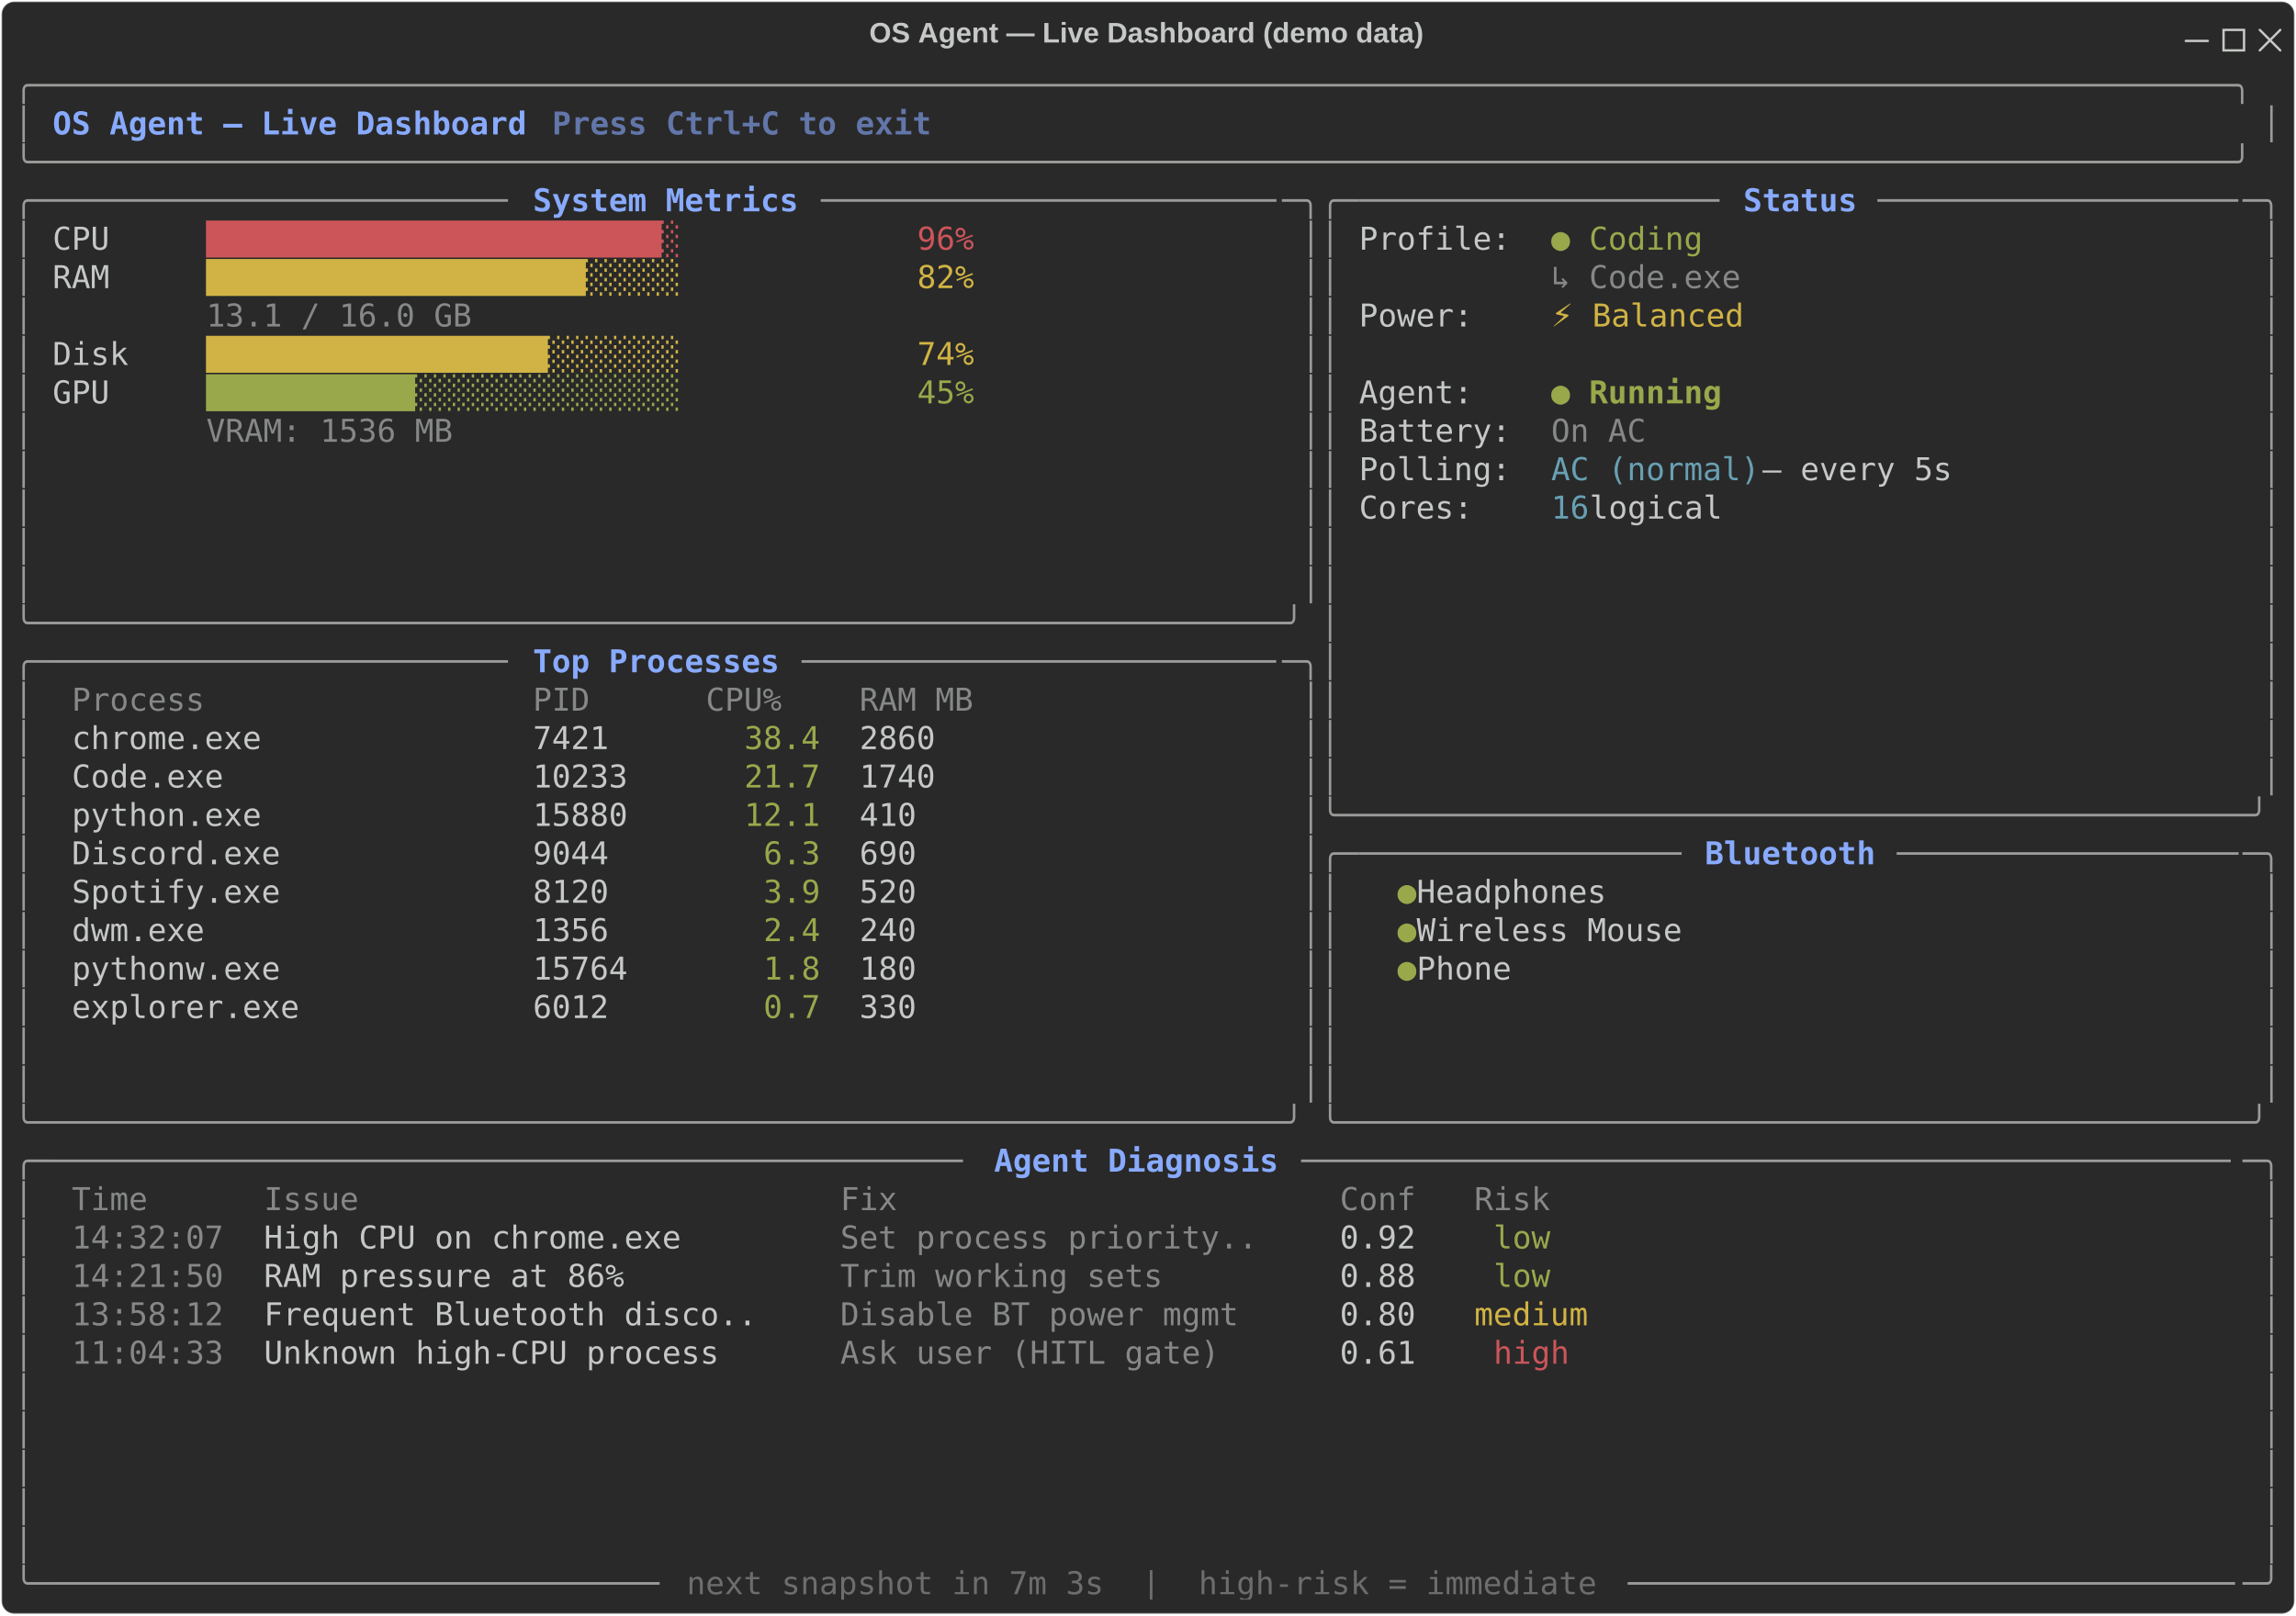
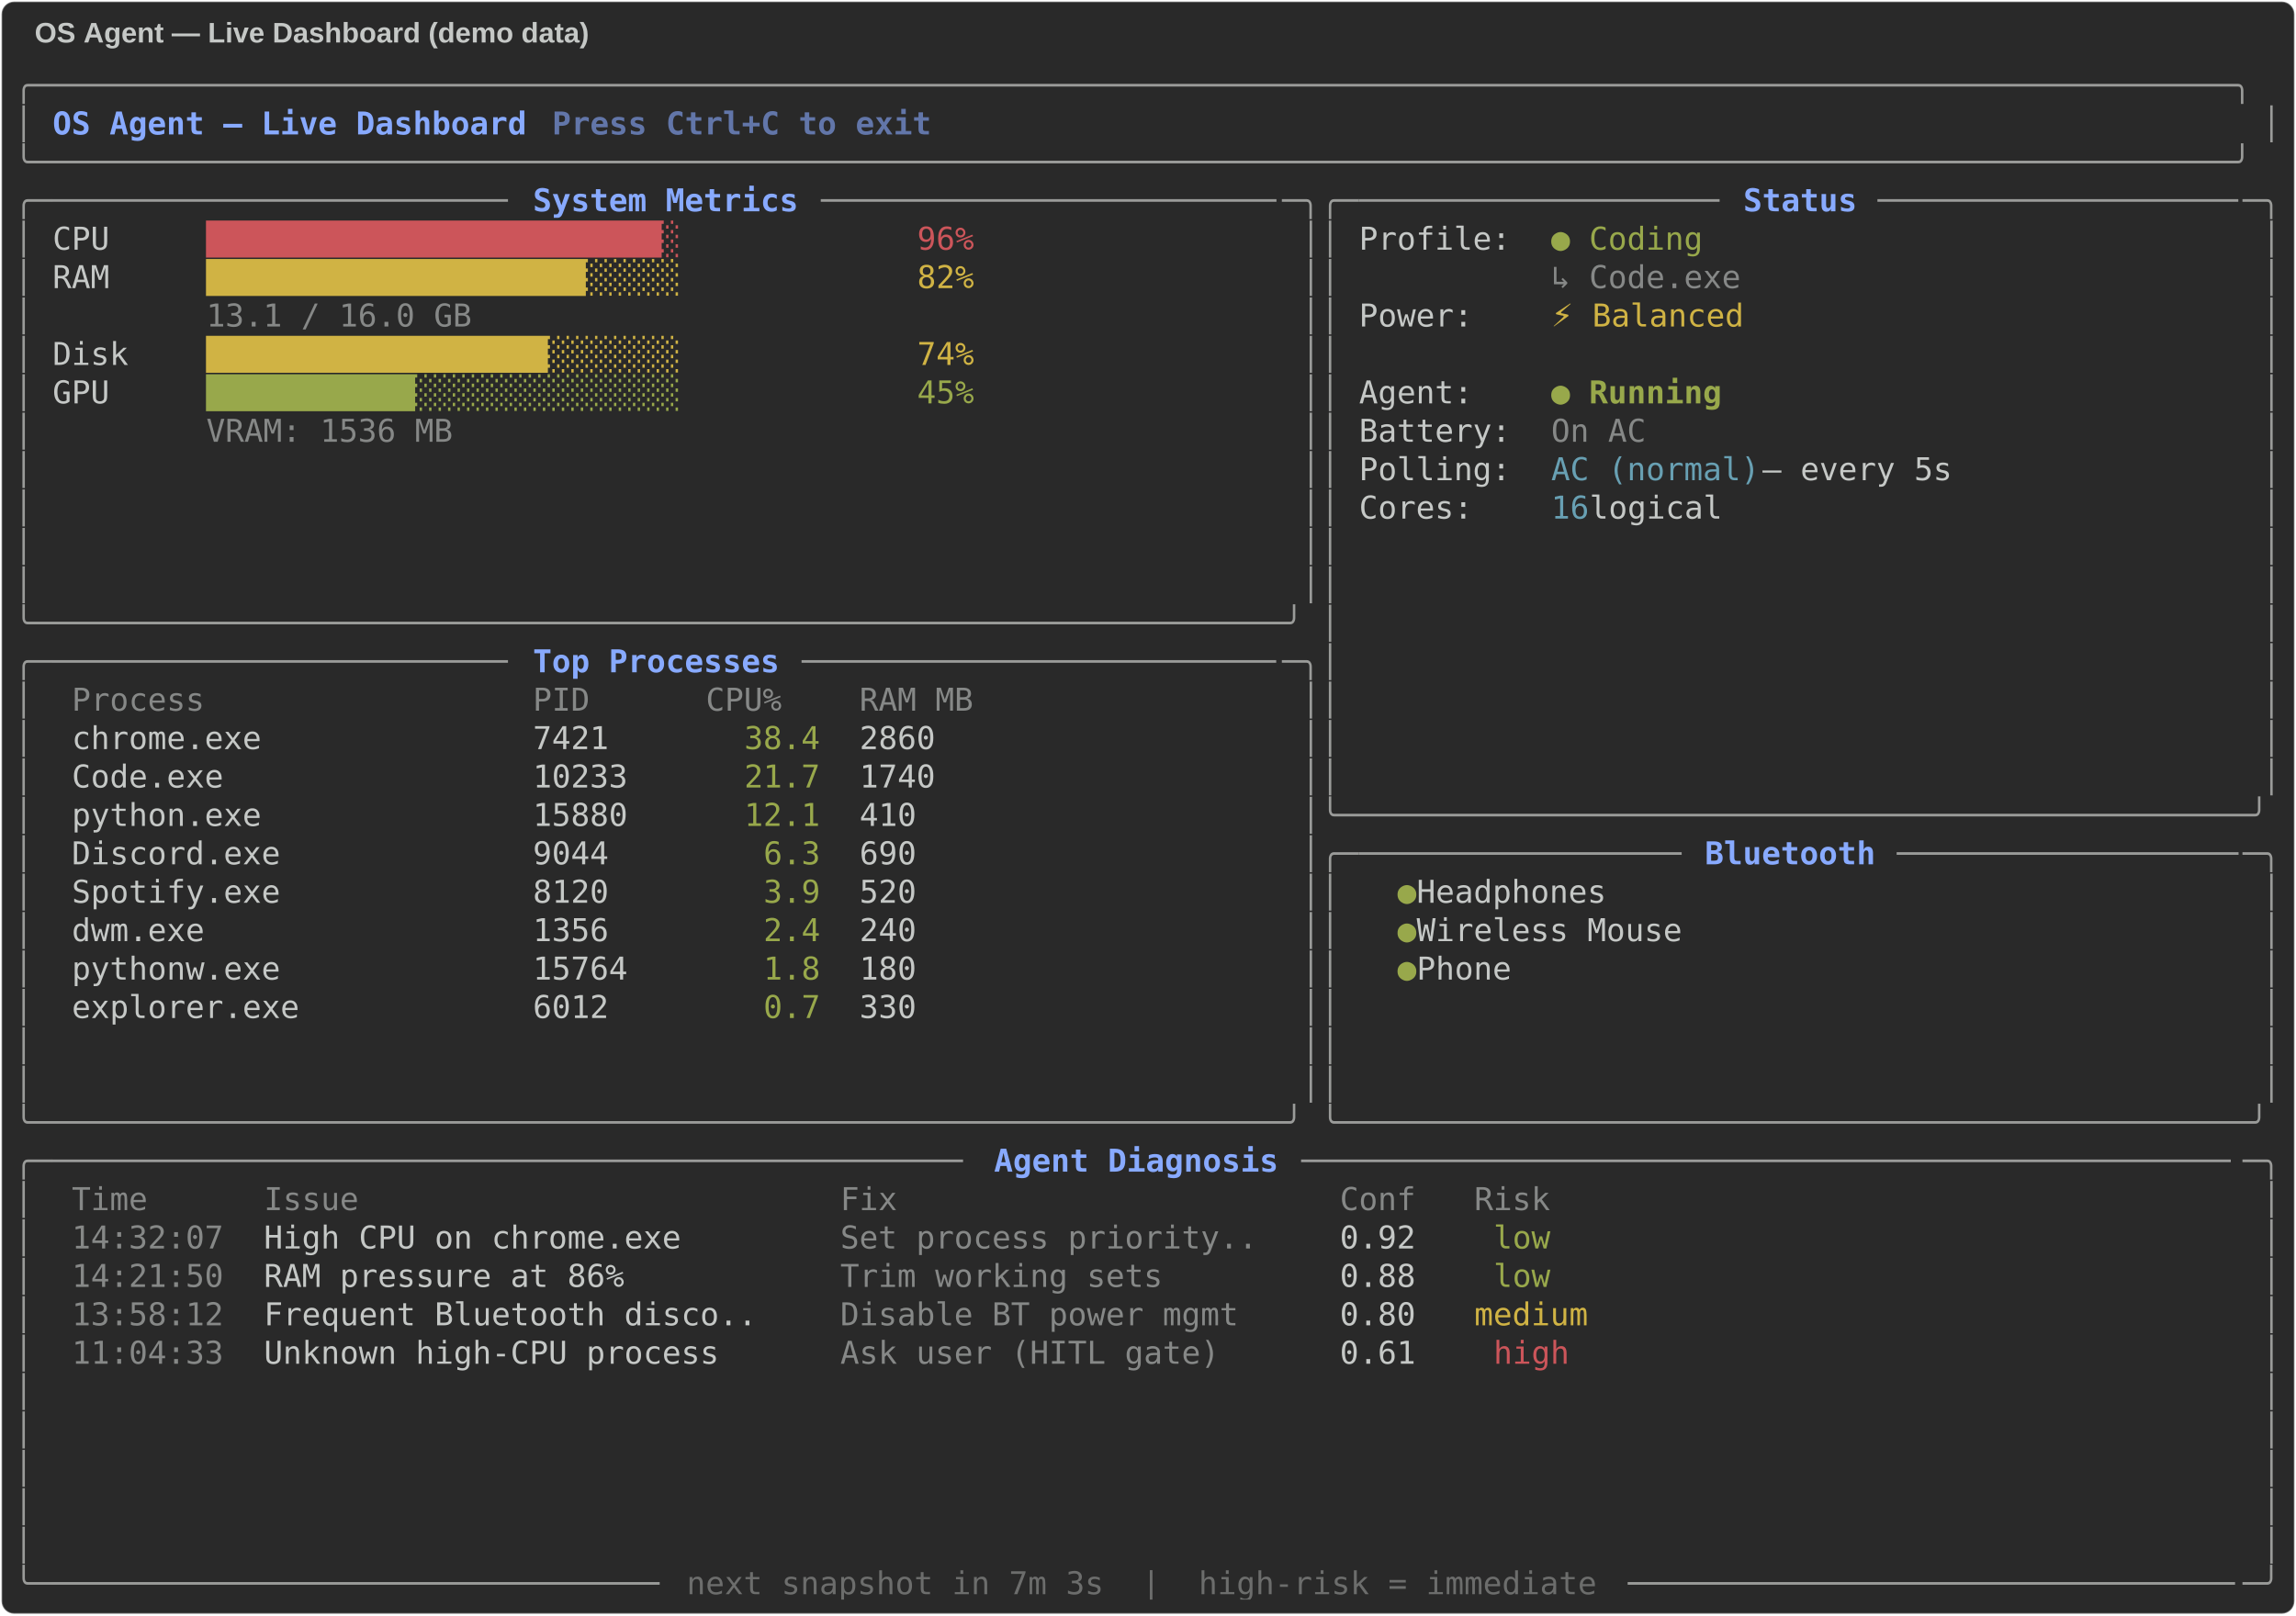
<svg xmlns="http://www.w3.org/2000/svg" class="rich-terminal" viewBox="0 0 1458 1026.0">
  <style>

    @font-face {
        font-family: "Fira Code";
        src: local("FiraCode-Regular"),
                url("https://cdnjs.cloudflare.com/ajax/libs/firacode/6.2.0/woff2/FiraCode-Regular.woff2") format("woff2"),
                url("https://cdnjs.cloudflare.com/ajax/libs/firacode/6.2.0/woff/FiraCode-Regular.woff") format("woff");
        font-style: normal;
        font-weight: 400;
    }
    @font-face {
        font-family: "Fira Code";
        src: local("FiraCode-Bold"),
                url("https://cdnjs.cloudflare.com/ajax/libs/firacode/6.2.0/woff2/FiraCode-Bold.woff2") format("woff2"),
                url("https://cdnjs.cloudflare.com/ajax/libs/firacode/6.2.0/woff/FiraCode-Bold.woff") format("woff");
        font-style: bold;
        font-weight: 700;
    }

    .terminal-3416346700-matrix {
        font-family: Fira Code, monospace;
        font-size: 20px;
        line-height: 24.4px;
        font-variant-east-asian: full-width;
    }

    .terminal-3416346700-title {
        font-size: 18px;
        font-weight: bold;
        font-family: arial;
    }

    .terminal-3416346700-r1 { fill: #9a9b99 }
.terminal-3416346700-r2 { fill: #c5c8c6 }
.terminal-3416346700-r3 { fill: #88aaff;font-weight: bold }
.terminal-3416346700-r4 { fill: #6276a9;font-weight: bold }
.terminal-3416346700-r5 { fill: #cc555a }
.terminal-3416346700-r6 { fill: #98a84b }
.terminal-3416346700-r7 { fill: #d0b344 }
.terminal-3416346700-r8 { fill: #868887 }
.terminal-3416346700-r9 { fill: #98a84b;font-weight: bold }
.terminal-3416346700-r10 { fill: #68a0b3 }
.terminal-3416346700-r11 { fill: #6c6d6c }
    </style>
  <defs>
    <clipPath id="terminal-3416346700-clip-terminal">
      <rect x="0" y="0" width="1438.6" height="975.0" />
    </clipPath>
    <clipPath id="terminal-3416346700-line-0">
      <rect x="0" y="1.5" width="1439.6" height="24.65" />
    </clipPath>
    <clipPath id="terminal-3416346700-line-1">
      <rect x="0" y="25.9" width="1439.6" height="24.65" />
    </clipPath>
    <clipPath id="terminal-3416346700-line-2">
      <rect x="0" y="50.3" width="1439.6" height="24.65" />
    </clipPath>
    <clipPath id="terminal-3416346700-line-3">
      <rect x="0" y="74.7" width="1439.6" height="24.65" />
    </clipPath>
    <clipPath id="terminal-3416346700-line-4">
      <rect x="0" y="99.1" width="1439.6" height="24.65" />
    </clipPath>
    <clipPath id="terminal-3416346700-line-5">
      <rect x="0" y="123.5" width="1439.6" height="24.65" />
    </clipPath>
    <clipPath id="terminal-3416346700-line-6">
      <rect x="0" y="147.9" width="1439.6" height="24.65" />
    </clipPath>
    <clipPath id="terminal-3416346700-line-7">
      <rect x="0" y="172.3" width="1439.6" height="24.65" />
    </clipPath>
    <clipPath id="terminal-3416346700-line-8">
      <rect x="0" y="196.7" width="1439.6" height="24.65" />
    </clipPath>
    <clipPath id="terminal-3416346700-line-9">
      <rect x="0" y="221.1" width="1439.6" height="24.65" />
    </clipPath>
    <clipPath id="terminal-3416346700-line-10">
      <rect x="0" y="245.5" width="1439.6" height="24.65" />
    </clipPath>
    <clipPath id="terminal-3416346700-line-11">
      <rect x="0" y="269.9" width="1439.6" height="24.65" />
    </clipPath>
    <clipPath id="terminal-3416346700-line-12">
      <rect x="0" y="294.3" width="1439.6" height="24.65" />
    </clipPath>
    <clipPath id="terminal-3416346700-line-13">
      <rect x="0" y="318.7" width="1439.6" height="24.65" />
    </clipPath>
    <clipPath id="terminal-3416346700-line-14">
      <rect x="0" y="343.1" width="1439.6" height="24.65" />
    </clipPath>
    <clipPath id="terminal-3416346700-line-15">
      <rect x="0" y="367.5" width="1439.6" height="24.65" />
    </clipPath>
    <clipPath id="terminal-3416346700-line-16">
      <rect x="0" y="391.9" width="1439.6" height="24.65" />
    </clipPath>
    <clipPath id="terminal-3416346700-line-17">
      <rect x="0" y="416.3" width="1439.6" height="24.65" />
    </clipPath>
    <clipPath id="terminal-3416346700-line-18">
      <rect x="0" y="440.7" width="1439.6" height="24.65" />
    </clipPath>
    <clipPath id="terminal-3416346700-line-19">
      <rect x="0" y="465.1" width="1439.6" height="24.65" />
    </clipPath>
    <clipPath id="terminal-3416346700-line-20">
      <rect x="0" y="489.5" width="1439.6" height="24.65" />
    </clipPath>
    <clipPath id="terminal-3416346700-line-21">
      <rect x="0" y="513.9" width="1439.6" height="24.65" />
    </clipPath>
    <clipPath id="terminal-3416346700-line-22">
      <rect x="0" y="538.3" width="1439.6" height="24.65" />
    </clipPath>
    <clipPath id="terminal-3416346700-line-23">
      <rect x="0" y="562.7" width="1439.6" height="24.65" />
    </clipPath>
    <clipPath id="terminal-3416346700-line-24">
      <rect x="0" y="587.1" width="1439.6" height="24.65" />
    </clipPath>
    <clipPath id="terminal-3416346700-line-25">
      <rect x="0" y="611.5" width="1439.6" height="24.65" />
    </clipPath>
    <clipPath id="terminal-3416346700-line-26">
      <rect x="0" y="635.9" width="1439.6" height="24.65" />
    </clipPath>
    <clipPath id="terminal-3416346700-line-27">
      <rect x="0" y="660.3" width="1439.6" height="24.65" />
    </clipPath>
    <clipPath id="terminal-3416346700-line-28">
      <rect x="0" y="684.7" width="1439.6" height="24.65" />
    </clipPath>
    <clipPath id="terminal-3416346700-line-29">
      <rect x="0" y="709.1" width="1439.6" height="24.65" />
    </clipPath>
    <clipPath id="terminal-3416346700-line-30">
      <rect x="0" y="733.5" width="1439.6" height="24.65" />
    </clipPath>
    <clipPath id="terminal-3416346700-line-31">
      <rect x="0" y="757.9" width="1439.6" height="24.65" />
    </clipPath>
    <clipPath id="terminal-3416346700-line-32">
      <rect x="0" y="782.3" width="1439.6" height="24.65" />
    </clipPath>
    <clipPath id="terminal-3416346700-line-33">
      <rect x="0" y="806.7" width="1439.6" height="24.65" />
    </clipPath>
    <clipPath id="terminal-3416346700-line-34">
      <rect x="0" y="831.1" width="1439.6" height="24.65" />
    </clipPath>
    <clipPath id="terminal-3416346700-line-35">
      <rect x="0" y="855.5" width="1439.6" height="24.65" />
    </clipPath>
    <clipPath id="terminal-3416346700-line-36">
      <rect x="0" y="879.9" width="1439.6" height="24.65" />
    </clipPath>
    <clipPath id="terminal-3416346700-line-37">
      <rect x="0" y="904.3" width="1439.6" height="24.65" />
    </clipPath>
    <clipPath id="terminal-3416346700-line-38">
      <rect x="0" y="928.7" width="1439.6" height="24.65" />
    </clipPath>
  </defs>
  <rect fill="#292929" stroke="rgba(255,255,255,0.35)" stroke-width="1" x="1" y="1" width="1456" height="1024" rx="8" />
-   <text class="terminal-3416346700-title" fill="#c5c8c6" text-anchor="middle" x="728" y="27">OS Agent — Live Dashboard (demo data)</text>
+   <text class="terminal-3416346700-title" fill="#c5c8c6" text-anchor="start" x="22" y="27">OS Agent — Live Dashboard (demo data)</text>
  <g transform="translate(26,22)">
            </g>
  <g transform="translate(9, 41)" clip-path="url(#terminal-3416346700-clip-terminal)">
    <g class="terminal-3416346700-matrix">
      <text class="terminal-3416346700-r1" x="0" y="20" textLength="1439.6" clip-path="url(#terminal-3416346700-line-0)">╭────────────────────────────────────────────────────────────────────────────────────────────────────────────────────╮</text>
      <text class="terminal-3416346700-r2" x="1439.6" y="20" textLength="12.2" clip-path="url(#terminal-3416346700-line-0)">
</text>
      <text class="terminal-3416346700-r1" x="0" y="44.4" textLength="12.2" clip-path="url(#terminal-3416346700-line-1)">│</text>
      <text class="terminal-3416346700-r3" x="24.4" y="44.4" textLength="317.2" clip-path="url(#terminal-3416346700-line-1)"> OS Agent — Live Dashboard</text>
      <text class="terminal-3416346700-r4" x="341.6" y="44.4" textLength="280.6" clip-path="url(#terminal-3416346700-line-1)">   Press Ctrl+C to exit</text>
      <text class="terminal-3416346700-r1" x="1427.4" y="44.4" textLength="12.2" clip-path="url(#terminal-3416346700-line-1)">│</text>
      <text class="terminal-3416346700-r2" x="1439.6" y="44.4" textLength="12.2" clip-path="url(#terminal-3416346700-line-1)">
</text>
      <text class="terminal-3416346700-r1" x="0" y="68.8" textLength="1439.6" clip-path="url(#terminal-3416346700-line-2)">╰────────────────────────────────────────────────────────────────────────────────────────────────────────────────────╯</text>
      <text class="terminal-3416346700-r2" x="1439.6" y="68.8" textLength="12.2" clip-path="url(#terminal-3416346700-line-2)">
</text>
      <text class="terminal-3416346700-r1" x="0" y="93.2" textLength="24.4" clip-path="url(#terminal-3416346700-line-3)">╭─</text>
      <text class="terminal-3416346700-r1" x="24.4" y="93.2" textLength="292.8" clip-path="url(#terminal-3416346700-line-3)">────────────────────────</text>
      <text class="terminal-3416346700-r3" x="329.4" y="93.2" textLength="170.8" clip-path="url(#terminal-3416346700-line-3)">System Metrics</text>
      <text class="terminal-3416346700-r1" x="512.4" y="93.2" textLength="292.8" clip-path="url(#terminal-3416346700-line-3)">────────────────────────</text>
      <text class="terminal-3416346700-r1" x="805.2" y="93.2" textLength="24.4" clip-path="url(#terminal-3416346700-line-3)">─╮</text>
      <text class="terminal-3416346700-r1" x="829.6" y="93.2" textLength="24.4" clip-path="url(#terminal-3416346700-line-3)">╭─</text>
      <text class="terminal-3416346700-r1" x="854" y="93.2" textLength="231.8" clip-path="url(#terminal-3416346700-line-3)">───────────────────</text>
      <text class="terminal-3416346700-r3" x="1098" y="93.2" textLength="73.2" clip-path="url(#terminal-3416346700-line-3)">Status</text>
      <text class="terminal-3416346700-r1" x="1183.4" y="93.2" textLength="231.8" clip-path="url(#terminal-3416346700-line-3)">───────────────────</text>
      <text class="terminal-3416346700-r1" x="1415.2" y="93.2" textLength="24.4" clip-path="url(#terminal-3416346700-line-3)">─╮</text>
      <text class="terminal-3416346700-r2" x="1439.6" y="93.2" textLength="12.2" clip-path="url(#terminal-3416346700-line-3)">
</text>
      <text class="terminal-3416346700-r1" x="0" y="117.6" textLength="12.2" clip-path="url(#terminal-3416346700-line-4)">│</text>
      <text class="terminal-3416346700-r2" x="24.4" y="117.6" textLength="85.4" clip-path="url(#terminal-3416346700-line-4)">CPU    </text>
      <text class="terminal-3416346700-r5" x="122" y="117.6" textLength="305" clip-path="url(#terminal-3416346700-line-4)">████████████████████████░</text>
      <text class="terminal-3416346700-r5" x="573.4" y="117.6" textLength="36.6" clip-path="url(#terminal-3416346700-line-4)">96%</text>
      <text class="terminal-3416346700-r1" x="817.4" y="117.6" textLength="12.2" clip-path="url(#terminal-3416346700-line-4)">│</text>
      <text class="terminal-3416346700-r1" x="829.6" y="117.6" textLength="12.2" clip-path="url(#terminal-3416346700-line-4)">│</text>
      <text class="terminal-3416346700-r2" x="854" y="117.6" textLength="122" clip-path="url(#terminal-3416346700-line-4)">Profile:  </text>
      <text class="terminal-3416346700-r6" x="976" y="117.6" textLength="97.6" clip-path="url(#terminal-3416346700-line-4)">● Coding</text>
      <text class="terminal-3416346700-r1" x="1427.4" y="117.6" textLength="12.2" clip-path="url(#terminal-3416346700-line-4)">│</text>
      <text class="terminal-3416346700-r2" x="1439.6" y="117.6" textLength="12.2" clip-path="url(#terminal-3416346700-line-4)">
</text>
      <text class="terminal-3416346700-r1" x="0" y="142" textLength="12.2" clip-path="url(#terminal-3416346700-line-5)">│</text>
      <text class="terminal-3416346700-r2" x="24.4" y="142" textLength="85.4" clip-path="url(#terminal-3416346700-line-5)">RAM    </text>
      <text class="terminal-3416346700-r7" x="122" y="142" textLength="305" clip-path="url(#terminal-3416346700-line-5)">████████████████████░░░░░</text>
      <text class="terminal-3416346700-r7" x="573.4" y="142" textLength="36.6" clip-path="url(#terminal-3416346700-line-5)">82%</text>
      <text class="terminal-3416346700-r1" x="817.4" y="142" textLength="12.2" clip-path="url(#terminal-3416346700-line-5)">│</text>
      <text class="terminal-3416346700-r1" x="829.6" y="142" textLength="12.2" clip-path="url(#terminal-3416346700-line-5)">│</text>
      <text class="terminal-3416346700-r8" x="976" y="142" textLength="122" clip-path="url(#terminal-3416346700-line-5)">↳ Code.exe</text>
      <text class="terminal-3416346700-r1" x="1427.4" y="142" textLength="12.2" clip-path="url(#terminal-3416346700-line-5)">│</text>
      <text class="terminal-3416346700-r2" x="1439.6" y="142" textLength="12.2" clip-path="url(#terminal-3416346700-line-5)">
</text>
      <text class="terminal-3416346700-r1" x="0" y="166.4" textLength="12.2" clip-path="url(#terminal-3416346700-line-6)">│</text>
      <text class="terminal-3416346700-r8" x="122" y="166.4" textLength="170.8" clip-path="url(#terminal-3416346700-line-6)">13.1 / 16.0 GB</text>
      <text class="terminal-3416346700-r1" x="817.4" y="166.4" textLength="12.2" clip-path="url(#terminal-3416346700-line-6)">│</text>
      <text class="terminal-3416346700-r1" x="829.6" y="166.4" textLength="12.2" clip-path="url(#terminal-3416346700-line-6)">│</text>
      <text class="terminal-3416346700-r2" x="854" y="166.4" textLength="122" clip-path="url(#terminal-3416346700-line-6)">Power:    </text>
      <text class="terminal-3416346700-r7" x="976" y="166.4" textLength="122" clip-path="url(#terminal-3416346700-line-6)">⚡ Balanced</text>
      <text class="terminal-3416346700-r1" x="1427.4" y="166.4" textLength="12.2" clip-path="url(#terminal-3416346700-line-6)">│</text>
      <text class="terminal-3416346700-r2" x="1439.6" y="166.4" textLength="12.2" clip-path="url(#terminal-3416346700-line-6)">
</text>
      <text class="terminal-3416346700-r1" x="0" y="190.8" textLength="12.2" clip-path="url(#terminal-3416346700-line-7)">│</text>
      <text class="terminal-3416346700-r2" x="24.4" y="190.8" textLength="85.4" clip-path="url(#terminal-3416346700-line-7)">Disk   </text>
      <text class="terminal-3416346700-r7" x="122" y="190.8" textLength="305" clip-path="url(#terminal-3416346700-line-7)">██████████████████░░░░░░░</text>
      <text class="terminal-3416346700-r7" x="573.4" y="190.8" textLength="36.6" clip-path="url(#terminal-3416346700-line-7)">74%</text>
      <text class="terminal-3416346700-r1" x="817.4" y="190.8" textLength="12.2" clip-path="url(#terminal-3416346700-line-7)">│</text>
      <text class="terminal-3416346700-r1" x="829.6" y="190.8" textLength="12.2" clip-path="url(#terminal-3416346700-line-7)">│</text>
      <text class="terminal-3416346700-r1" x="1427.4" y="190.8" textLength="12.2" clip-path="url(#terminal-3416346700-line-7)">│</text>
      <text class="terminal-3416346700-r2" x="1439.6" y="190.8" textLength="12.2" clip-path="url(#terminal-3416346700-line-7)">
</text>
      <text class="terminal-3416346700-r1" x="0" y="215.2" textLength="12.2" clip-path="url(#terminal-3416346700-line-8)">│</text>
      <text class="terminal-3416346700-r2" x="24.4" y="215.2" textLength="85.4" clip-path="url(#terminal-3416346700-line-8)">GPU    </text>
      <text class="terminal-3416346700-r6" x="122" y="215.2" textLength="305" clip-path="url(#terminal-3416346700-line-8)">███████████░░░░░░░░░░░░░░</text>
      <text class="terminal-3416346700-r6" x="573.4" y="215.2" textLength="36.6" clip-path="url(#terminal-3416346700-line-8)">45%</text>
      <text class="terminal-3416346700-r1" x="817.4" y="215.2" textLength="12.2" clip-path="url(#terminal-3416346700-line-8)">│</text>
      <text class="terminal-3416346700-r1" x="829.6" y="215.2" textLength="12.2" clip-path="url(#terminal-3416346700-line-8)">│</text>
      <text class="terminal-3416346700-r2" x="854" y="215.2" textLength="122" clip-path="url(#terminal-3416346700-line-8)">Agent:    </text>
      <text class="terminal-3416346700-r9" x="976" y="215.2" textLength="109.8" clip-path="url(#terminal-3416346700-line-8)">● Running</text>
      <text class="terminal-3416346700-r1" x="1427.4" y="215.2" textLength="12.2" clip-path="url(#terminal-3416346700-line-8)">│</text>
      <text class="terminal-3416346700-r2" x="1439.6" y="215.2" textLength="12.2" clip-path="url(#terminal-3416346700-line-8)">
</text>
      <text class="terminal-3416346700-r1" x="0" y="239.6" textLength="12.2" clip-path="url(#terminal-3416346700-line-9)">│</text>
      <text class="terminal-3416346700-r8" x="122" y="239.6" textLength="158.6" clip-path="url(#terminal-3416346700-line-9)">VRAM: 1536 MB</text>
      <text class="terminal-3416346700-r1" x="817.4" y="239.6" textLength="12.2" clip-path="url(#terminal-3416346700-line-9)">│</text>
      <text class="terminal-3416346700-r1" x="829.6" y="239.6" textLength="12.2" clip-path="url(#terminal-3416346700-line-9)">│</text>
      <text class="terminal-3416346700-r2" x="854" y="239.6" textLength="122" clip-path="url(#terminal-3416346700-line-9)">Battery:  </text>
      <text class="terminal-3416346700-r8" x="976" y="239.6" textLength="61" clip-path="url(#terminal-3416346700-line-9)">On AC</text>
      <text class="terminal-3416346700-r1" x="1427.4" y="239.6" textLength="12.2" clip-path="url(#terminal-3416346700-line-9)">│</text>
      <text class="terminal-3416346700-r2" x="1439.6" y="239.6" textLength="12.2" clip-path="url(#terminal-3416346700-line-9)">
</text>
      <text class="terminal-3416346700-r1" x="0" y="264" textLength="12.2" clip-path="url(#terminal-3416346700-line-10)">│</text>
      <text class="terminal-3416346700-r1" x="817.4" y="264" textLength="12.2" clip-path="url(#terminal-3416346700-line-10)">│</text>
      <text class="terminal-3416346700-r1" x="829.6" y="264" textLength="12.2" clip-path="url(#terminal-3416346700-line-10)">│</text>
      <text class="terminal-3416346700-r2" x="854" y="264" textLength="122" clip-path="url(#terminal-3416346700-line-10)">Polling:  </text>
      <text class="terminal-3416346700-r10" x="976" y="264" textLength="134.2" clip-path="url(#terminal-3416346700-line-10)">AC (normal)</text>
      <text class="terminal-3416346700-r2" x="1110.2" y="264" textLength="134.2" clip-path="url(#terminal-3416346700-line-10)"> — every 5s</text>
      <text class="terminal-3416346700-r1" x="1427.4" y="264" textLength="12.2" clip-path="url(#terminal-3416346700-line-10)">│</text>
      <text class="terminal-3416346700-r2" x="1439.6" y="264" textLength="12.2" clip-path="url(#terminal-3416346700-line-10)">
</text>
      <text class="terminal-3416346700-r1" x="0" y="288.4" textLength="12.2" clip-path="url(#terminal-3416346700-line-11)">│</text>
      <text class="terminal-3416346700-r1" x="817.4" y="288.4" textLength="12.2" clip-path="url(#terminal-3416346700-line-11)">│</text>
      <text class="terminal-3416346700-r1" x="829.6" y="288.4" textLength="12.2" clip-path="url(#terminal-3416346700-line-11)">│</text>
      <text class="terminal-3416346700-r2" x="854" y="288.4" textLength="122" clip-path="url(#terminal-3416346700-line-11)">Cores:    </text>
      <text class="terminal-3416346700-r10" x="976" y="288.4" textLength="24.4" clip-path="url(#terminal-3416346700-line-11)">16</text>
      <text class="terminal-3416346700-r2" x="1000.4" y="288.4" textLength="97.6" clip-path="url(#terminal-3416346700-line-11)"> logical</text>
      <text class="terminal-3416346700-r1" x="1427.4" y="288.4" textLength="12.2" clip-path="url(#terminal-3416346700-line-11)">│</text>
      <text class="terminal-3416346700-r2" x="1439.6" y="288.4" textLength="12.2" clip-path="url(#terminal-3416346700-line-11)">
</text>
      <text class="terminal-3416346700-r1" x="0" y="312.8" textLength="12.2" clip-path="url(#terminal-3416346700-line-12)">│</text>
      <text class="terminal-3416346700-r1" x="817.4" y="312.8" textLength="12.2" clip-path="url(#terminal-3416346700-line-12)">│</text>
      <text class="terminal-3416346700-r1" x="829.6" y="312.8" textLength="12.2" clip-path="url(#terminal-3416346700-line-12)">│</text>
      <text class="terminal-3416346700-r1" x="1427.4" y="312.8" textLength="12.2" clip-path="url(#terminal-3416346700-line-12)">│</text>
      <text class="terminal-3416346700-r2" x="1439.6" y="312.8" textLength="12.2" clip-path="url(#terminal-3416346700-line-12)">
</text>
      <text class="terminal-3416346700-r1" x="0" y="337.2" textLength="12.2" clip-path="url(#terminal-3416346700-line-13)">│</text>
      <text class="terminal-3416346700-r1" x="817.4" y="337.2" textLength="12.2" clip-path="url(#terminal-3416346700-line-13)">│</text>
      <text class="terminal-3416346700-r1" x="829.6" y="337.2" textLength="12.2" clip-path="url(#terminal-3416346700-line-13)">│</text>
      <text class="terminal-3416346700-r1" x="1427.4" y="337.2" textLength="12.2" clip-path="url(#terminal-3416346700-line-13)">│</text>
      <text class="terminal-3416346700-r2" x="1439.6" y="337.2" textLength="12.2" clip-path="url(#terminal-3416346700-line-13)">
</text>
      <text class="terminal-3416346700-r1" x="0" y="361.6" textLength="829.6" clip-path="url(#terminal-3416346700-line-14)">╰──────────────────────────────────────────────────────────────────╯</text>
      <text class="terminal-3416346700-r1" x="829.6" y="361.6" textLength="12.2" clip-path="url(#terminal-3416346700-line-14)">│</text>
      <text class="terminal-3416346700-r1" x="1427.4" y="361.6" textLength="12.2" clip-path="url(#terminal-3416346700-line-14)">│</text>
      <text class="terminal-3416346700-r2" x="1439.6" y="361.6" textLength="12.2" clip-path="url(#terminal-3416346700-line-14)">
</text>
      <text class="terminal-3416346700-r1" x="0" y="386" textLength="24.4" clip-path="url(#terminal-3416346700-line-15)">╭─</text>
      <text class="terminal-3416346700-r1" x="24.4" y="386" textLength="292.8" clip-path="url(#terminal-3416346700-line-15)">────────────────────────</text>
      <text class="terminal-3416346700-r3" x="329.4" y="386" textLength="158.6" clip-path="url(#terminal-3416346700-line-15)">Top Processes</text>
      <text class="terminal-3416346700-r1" x="500.2" y="386" textLength="305" clip-path="url(#terminal-3416346700-line-15)">─────────────────────────</text>
      <text class="terminal-3416346700-r1" x="805.2" y="386" textLength="24.4" clip-path="url(#terminal-3416346700-line-15)">─╮</text>
      <text class="terminal-3416346700-r1" x="829.6" y="386" textLength="12.2" clip-path="url(#terminal-3416346700-line-15)">│</text>
      <text class="terminal-3416346700-r1" x="1427.4" y="386" textLength="12.2" clip-path="url(#terminal-3416346700-line-15)">│</text>
      <text class="terminal-3416346700-r2" x="1439.6" y="386" textLength="12.2" clip-path="url(#terminal-3416346700-line-15)">
</text>
      <text class="terminal-3416346700-r1" x="0" y="410.4" textLength="12.2" clip-path="url(#terminal-3416346700-line-16)">│</text>
      <text class="terminal-3416346700-r8" x="36.6" y="410.4" textLength="268.4" clip-path="url(#terminal-3416346700-line-16)">Process               </text>
      <text class="terminal-3416346700-r8" x="329.4" y="410.4" textLength="85.4" clip-path="url(#terminal-3416346700-line-16)">    PID</text>
      <text class="terminal-3416346700-r8" x="439.2" y="410.4" textLength="73.2" clip-path="url(#terminal-3416346700-line-16)">  CPU%</text>
      <text class="terminal-3416346700-r8" x="536.8" y="410.4" textLength="97.6" clip-path="url(#terminal-3416346700-line-16)">  RAM MB</text>
      <text class="terminal-3416346700-r1" x="817.4" y="410.4" textLength="12.2" clip-path="url(#terminal-3416346700-line-16)">│</text>
      <text class="terminal-3416346700-r1" x="829.6" y="410.4" textLength="12.2" clip-path="url(#terminal-3416346700-line-16)">│</text>
      <text class="terminal-3416346700-r1" x="1427.4" y="410.4" textLength="12.2" clip-path="url(#terminal-3416346700-line-16)">│</text>
      <text class="terminal-3416346700-r2" x="1439.6" y="410.4" textLength="12.2" clip-path="url(#terminal-3416346700-line-16)">
</text>
      <text class="terminal-3416346700-r1" x="0" y="434.8" textLength="12.2" clip-path="url(#terminal-3416346700-line-17)">│</text>
      <text class="terminal-3416346700-r2" x="36.6" y="434.8" textLength="268.4" clip-path="url(#terminal-3416346700-line-17)">chrome.exe            </text>
      <text class="terminal-3416346700-r2" x="329.4" y="434.8" textLength="85.4" clip-path="url(#terminal-3416346700-line-17)">   7421</text>
      <text class="terminal-3416346700-r6" x="463.6" y="434.8" textLength="48.8" clip-path="url(#terminal-3416346700-line-17)">38.4</text>
      <text class="terminal-3416346700-r2" x="536.8" y="434.8" textLength="97.6" clip-path="url(#terminal-3416346700-line-17)">    2860</text>
      <text class="terminal-3416346700-r1" x="817.4" y="434.8" textLength="12.2" clip-path="url(#terminal-3416346700-line-17)">│</text>
      <text class="terminal-3416346700-r1" x="829.6" y="434.8" textLength="12.2" clip-path="url(#terminal-3416346700-line-17)">│</text>
      <text class="terminal-3416346700-r1" x="1427.4" y="434.8" textLength="12.2" clip-path="url(#terminal-3416346700-line-17)">│</text>
      <text class="terminal-3416346700-r2" x="1439.6" y="434.8" textLength="12.2" clip-path="url(#terminal-3416346700-line-17)">
</text>
      <text class="terminal-3416346700-r1" x="0" y="459.2" textLength="12.2" clip-path="url(#terminal-3416346700-line-18)">│</text>
      <text class="terminal-3416346700-r2" x="36.6" y="459.2" textLength="268.4" clip-path="url(#terminal-3416346700-line-18)">Code.exe              </text>
      <text class="terminal-3416346700-r2" x="329.4" y="459.2" textLength="85.4" clip-path="url(#terminal-3416346700-line-18)">  10233</text>
      <text class="terminal-3416346700-r6" x="463.6" y="459.2" textLength="48.8" clip-path="url(#terminal-3416346700-line-18)">21.7</text>
      <text class="terminal-3416346700-r2" x="536.8" y="459.2" textLength="97.6" clip-path="url(#terminal-3416346700-line-18)">    1740</text>
      <text class="terminal-3416346700-r1" x="817.4" y="459.2" textLength="12.2" clip-path="url(#terminal-3416346700-line-18)">│</text>
      <text class="terminal-3416346700-r1" x="829.6" y="459.2" textLength="12.2" clip-path="url(#terminal-3416346700-line-18)">│</text>
      <text class="terminal-3416346700-r1" x="1427.4" y="459.2" textLength="12.2" clip-path="url(#terminal-3416346700-line-18)">│</text>
      <text class="terminal-3416346700-r2" x="1439.6" y="459.2" textLength="12.2" clip-path="url(#terminal-3416346700-line-18)">
</text>
      <text class="terminal-3416346700-r1" x="0" y="483.6" textLength="12.2" clip-path="url(#terminal-3416346700-line-19)">│</text>
      <text class="terminal-3416346700-r2" x="36.6" y="483.6" textLength="268.4" clip-path="url(#terminal-3416346700-line-19)">python.exe            </text>
      <text class="terminal-3416346700-r2" x="329.4" y="483.6" textLength="85.4" clip-path="url(#terminal-3416346700-line-19)">  15880</text>
      <text class="terminal-3416346700-r6" x="463.6" y="483.6" textLength="48.8" clip-path="url(#terminal-3416346700-line-19)">12.1</text>
      <text class="terminal-3416346700-r2" x="536.8" y="483.6" textLength="97.6" clip-path="url(#terminal-3416346700-line-19)">     410</text>
      <text class="terminal-3416346700-r1" x="817.4" y="483.6" textLength="12.2" clip-path="url(#terminal-3416346700-line-19)">│</text>
      <text class="terminal-3416346700-r1" x="829.6" y="483.6" textLength="610" clip-path="url(#terminal-3416346700-line-19)">╰────────────────────────────────────────────────╯</text>
      <text class="terminal-3416346700-r2" x="1439.6" y="483.6" textLength="12.2" clip-path="url(#terminal-3416346700-line-19)">
</text>
      <text class="terminal-3416346700-r1" x="0" y="508" textLength="12.2" clip-path="url(#terminal-3416346700-line-20)">│</text>
      <text class="terminal-3416346700-r2" x="36.6" y="508" textLength="268.4" clip-path="url(#terminal-3416346700-line-20)">Discord.exe           </text>
      <text class="terminal-3416346700-r2" x="329.4" y="508" textLength="85.4" clip-path="url(#terminal-3416346700-line-20)">   9044</text>
      <text class="terminal-3416346700-r6" x="475.8" y="508" textLength="36.6" clip-path="url(#terminal-3416346700-line-20)">6.3</text>
      <text class="terminal-3416346700-r2" x="536.8" y="508" textLength="97.6" clip-path="url(#terminal-3416346700-line-20)">     690</text>
      <text class="terminal-3416346700-r1" x="817.4" y="508" textLength="12.2" clip-path="url(#terminal-3416346700-line-20)">│</text>
      <text class="terminal-3416346700-r1" x="829.6" y="508" textLength="24.4" clip-path="url(#terminal-3416346700-line-20)">╭─</text>
      <text class="terminal-3416346700-r1" x="854" y="508" textLength="207.4" clip-path="url(#terminal-3416346700-line-20)">─────────────────</text>
      <text class="terminal-3416346700-r3" x="1073.6" y="508" textLength="109.8" clip-path="url(#terminal-3416346700-line-20)">Bluetooth</text>
      <text class="terminal-3416346700-r1" x="1195.6" y="508" textLength="219.6" clip-path="url(#terminal-3416346700-line-20)">──────────────────</text>
      <text class="terminal-3416346700-r1" x="1415.2" y="508" textLength="24.4" clip-path="url(#terminal-3416346700-line-20)">─╮</text>
      <text class="terminal-3416346700-r2" x="1439.6" y="508" textLength="12.2" clip-path="url(#terminal-3416346700-line-20)">
</text>
      <text class="terminal-3416346700-r1" x="0" y="532.4" textLength="12.2" clip-path="url(#terminal-3416346700-line-21)">│</text>
      <text class="terminal-3416346700-r2" x="36.6" y="532.4" textLength="268.4" clip-path="url(#terminal-3416346700-line-21)">Spotify.exe           </text>
      <text class="terminal-3416346700-r2" x="329.4" y="532.4" textLength="85.4" clip-path="url(#terminal-3416346700-line-21)">   8120</text>
      <text class="terminal-3416346700-r6" x="475.8" y="532.4" textLength="36.6" clip-path="url(#terminal-3416346700-line-21)">3.9</text>
      <text class="terminal-3416346700-r2" x="536.8" y="532.4" textLength="97.6" clip-path="url(#terminal-3416346700-line-21)">     520</text>
      <text class="terminal-3416346700-r1" x="817.4" y="532.4" textLength="12.2" clip-path="url(#terminal-3416346700-line-21)">│</text>
      <text class="terminal-3416346700-r1" x="829.6" y="532.4" textLength="12.2" clip-path="url(#terminal-3416346700-line-21)">│</text>
      <text class="terminal-3416346700-r6" x="878.4" y="532.4" textLength="12.2" clip-path="url(#terminal-3416346700-line-21)">●</text>
      <text class="terminal-3416346700-r2" x="890.6" y="532.4" textLength="134.2" clip-path="url(#terminal-3416346700-line-21)"> Headphones</text>
      <text class="terminal-3416346700-r1" x="1427.4" y="532.4" textLength="12.2" clip-path="url(#terminal-3416346700-line-21)">│</text>
      <text class="terminal-3416346700-r2" x="1439.6" y="532.4" textLength="12.2" clip-path="url(#terminal-3416346700-line-21)">
</text>
      <text class="terminal-3416346700-r1" x="0" y="556.8" textLength="12.2" clip-path="url(#terminal-3416346700-line-22)">│</text>
      <text class="terminal-3416346700-r2" x="36.6" y="556.8" textLength="268.4" clip-path="url(#terminal-3416346700-line-22)">dwm.exe               </text>
      <text class="terminal-3416346700-r2" x="329.4" y="556.8" textLength="85.4" clip-path="url(#terminal-3416346700-line-22)">   1356</text>
      <text class="terminal-3416346700-r6" x="475.8" y="556.8" textLength="36.6" clip-path="url(#terminal-3416346700-line-22)">2.4</text>
      <text class="terminal-3416346700-r2" x="536.8" y="556.8" textLength="97.6" clip-path="url(#terminal-3416346700-line-22)">     240</text>
      <text class="terminal-3416346700-r1" x="817.4" y="556.8" textLength="12.2" clip-path="url(#terminal-3416346700-line-22)">│</text>
      <text class="terminal-3416346700-r1" x="829.6" y="556.8" textLength="12.2" clip-path="url(#terminal-3416346700-line-22)">│</text>
      <text class="terminal-3416346700-r6" x="878.4" y="556.8" textLength="12.2" clip-path="url(#terminal-3416346700-line-22)">●</text>
      <text class="terminal-3416346700-r2" x="890.6" y="556.8" textLength="183" clip-path="url(#terminal-3416346700-line-22)"> Wireless Mouse</text>
      <text class="terminal-3416346700-r1" x="1427.4" y="556.8" textLength="12.2" clip-path="url(#terminal-3416346700-line-22)">│</text>
      <text class="terminal-3416346700-r2" x="1439.6" y="556.8" textLength="12.2" clip-path="url(#terminal-3416346700-line-22)">
</text>
      <text class="terminal-3416346700-r1" x="0" y="581.2" textLength="12.2" clip-path="url(#terminal-3416346700-line-23)">│</text>
      <text class="terminal-3416346700-r2" x="36.6" y="581.2" textLength="268.4" clip-path="url(#terminal-3416346700-line-23)">pythonw.exe           </text>
      <text class="terminal-3416346700-r2" x="329.4" y="581.2" textLength="85.4" clip-path="url(#terminal-3416346700-line-23)">  15764</text>
      <text class="terminal-3416346700-r6" x="475.8" y="581.2" textLength="36.6" clip-path="url(#terminal-3416346700-line-23)">1.8</text>
      <text class="terminal-3416346700-r2" x="536.8" y="581.2" textLength="97.6" clip-path="url(#terminal-3416346700-line-23)">     180</text>
      <text class="terminal-3416346700-r1" x="817.4" y="581.2" textLength="12.2" clip-path="url(#terminal-3416346700-line-23)">│</text>
      <text class="terminal-3416346700-r1" x="829.6" y="581.2" textLength="12.2" clip-path="url(#terminal-3416346700-line-23)">│</text>
      <text class="terminal-3416346700-r6" x="878.4" y="581.2" textLength="12.2" clip-path="url(#terminal-3416346700-line-23)">●</text>
      <text class="terminal-3416346700-r2" x="890.6" y="581.2" textLength="73.2" clip-path="url(#terminal-3416346700-line-23)"> Phone</text>
      <text class="terminal-3416346700-r1" x="1427.4" y="581.2" textLength="12.2" clip-path="url(#terminal-3416346700-line-23)">│</text>
      <text class="terminal-3416346700-r2" x="1439.6" y="581.2" textLength="12.2" clip-path="url(#terminal-3416346700-line-23)">
</text>
      <text class="terminal-3416346700-r1" x="0" y="605.6" textLength="12.2" clip-path="url(#terminal-3416346700-line-24)">│</text>
      <text class="terminal-3416346700-r2" x="36.6" y="605.6" textLength="268.4" clip-path="url(#terminal-3416346700-line-24)">explorer.exe          </text>
      <text class="terminal-3416346700-r2" x="329.4" y="605.6" textLength="85.4" clip-path="url(#terminal-3416346700-line-24)">   6012</text>
      <text class="terminal-3416346700-r6" x="475.8" y="605.6" textLength="36.6" clip-path="url(#terminal-3416346700-line-24)">0.7</text>
      <text class="terminal-3416346700-r2" x="536.8" y="605.6" textLength="97.6" clip-path="url(#terminal-3416346700-line-24)">     330</text>
      <text class="terminal-3416346700-r1" x="817.4" y="605.6" textLength="12.2" clip-path="url(#terminal-3416346700-line-24)">│</text>
      <text class="terminal-3416346700-r1" x="829.6" y="605.6" textLength="12.2" clip-path="url(#terminal-3416346700-line-24)">│</text>
      <text class="terminal-3416346700-r1" x="1427.4" y="605.6" textLength="12.2" clip-path="url(#terminal-3416346700-line-24)">│</text>
      <text class="terminal-3416346700-r2" x="1439.6" y="605.6" textLength="12.2" clip-path="url(#terminal-3416346700-line-24)">
</text>
      <text class="terminal-3416346700-r1" x="0" y="630" textLength="12.2" clip-path="url(#terminal-3416346700-line-25)">│</text>
      <text class="terminal-3416346700-r1" x="817.4" y="630" textLength="12.2" clip-path="url(#terminal-3416346700-line-25)">│</text>
      <text class="terminal-3416346700-r1" x="829.6" y="630" textLength="12.2" clip-path="url(#terminal-3416346700-line-25)">│</text>
      <text class="terminal-3416346700-r1" x="1427.4" y="630" textLength="12.2" clip-path="url(#terminal-3416346700-line-25)">│</text>
      <text class="terminal-3416346700-r2" x="1439.6" y="630" textLength="12.2" clip-path="url(#terminal-3416346700-line-25)">
</text>
      <text class="terminal-3416346700-r1" x="0" y="654.4" textLength="12.2" clip-path="url(#terminal-3416346700-line-26)">│</text>
      <text class="terminal-3416346700-r1" x="817.4" y="654.4" textLength="12.2" clip-path="url(#terminal-3416346700-line-26)">│</text>
      <text class="terminal-3416346700-r1" x="829.6" y="654.4" textLength="12.2" clip-path="url(#terminal-3416346700-line-26)">│</text>
      <text class="terminal-3416346700-r1" x="1427.4" y="654.4" textLength="12.2" clip-path="url(#terminal-3416346700-line-26)">│</text>
      <text class="terminal-3416346700-r2" x="1439.6" y="654.4" textLength="12.2" clip-path="url(#terminal-3416346700-line-26)">
</text>
      <text class="terminal-3416346700-r1" x="0" y="678.8" textLength="829.6" clip-path="url(#terminal-3416346700-line-27)">╰──────────────────────────────────────────────────────────────────╯</text>
      <text class="terminal-3416346700-r1" x="829.6" y="678.8" textLength="610" clip-path="url(#terminal-3416346700-line-27)">╰────────────────────────────────────────────────╯</text>
      <text class="terminal-3416346700-r2" x="1439.6" y="678.8" textLength="12.2" clip-path="url(#terminal-3416346700-line-27)">
</text>
      <text class="terminal-3416346700-r1" x="0" y="703.2" textLength="24.4" clip-path="url(#terminal-3416346700-line-28)">╭─</text>
      <text class="terminal-3416346700-r1" x="24.4" y="703.2" textLength="585.6" clip-path="url(#terminal-3416346700-line-28)">────────────────────────────────────────────────</text>
      <text class="terminal-3416346700-r3" x="622.2" y="703.2" textLength="183" clip-path="url(#terminal-3416346700-line-28)">Agent Diagnosis</text>
      <text class="terminal-3416346700-r1" x="817.4" y="703.2" textLength="597.8" clip-path="url(#terminal-3416346700-line-28)">─────────────────────────────────────────────────</text>
      <text class="terminal-3416346700-r1" x="1415.2" y="703.2" textLength="24.4" clip-path="url(#terminal-3416346700-line-28)">─╮</text>
      <text class="terminal-3416346700-r2" x="1439.6" y="703.2" textLength="12.2" clip-path="url(#terminal-3416346700-line-28)">
</text>
      <text class="terminal-3416346700-r1" x="0" y="727.6" textLength="12.2" clip-path="url(#terminal-3416346700-line-29)">│</text>
      <text class="terminal-3416346700-r8" x="36.6" y="727.6" textLength="97.6" clip-path="url(#terminal-3416346700-line-29)">Time    </text>
      <text class="terminal-3416346700-r8" x="158.6" y="727.6" textLength="341.6" clip-path="url(#terminal-3416346700-line-29)">Issue                       </text>
      <text class="terminal-3416346700-r8" x="524.6" y="727.6" textLength="292.8" clip-path="url(#terminal-3416346700-line-29)">Fix                     </text>
      <text class="terminal-3416346700-r8" x="841.8" y="727.6" textLength="61" clip-path="url(#terminal-3416346700-line-29)"> Conf</text>
      <text class="terminal-3416346700-r8" x="927.2" y="727.6" textLength="73.2" clip-path="url(#terminal-3416346700-line-29)"> Risk </text>
      <text class="terminal-3416346700-r1" x="1427.4" y="727.6" textLength="12.2" clip-path="url(#terminal-3416346700-line-29)">│</text>
      <text class="terminal-3416346700-r2" x="1439.6" y="727.6" textLength="12.2" clip-path="url(#terminal-3416346700-line-29)">
</text>
      <text class="terminal-3416346700-r1" x="0" y="752" textLength="12.2" clip-path="url(#terminal-3416346700-line-30)">│</text>
      <text class="terminal-3416346700-r8" x="36.6" y="752" textLength="97.6" clip-path="url(#terminal-3416346700-line-30)">14:32:07</text>
      <text class="terminal-3416346700-r2" x="158.6" y="752" textLength="341.6" clip-path="url(#terminal-3416346700-line-30)">High CPU on chrome.exe      </text>
      <text class="terminal-3416346700-r8" x="524.6" y="752" textLength="268.4" clip-path="url(#terminal-3416346700-line-30)">Set process priority..</text>
      <text class="terminal-3416346700-r2" x="841.8" y="752" textLength="61" clip-path="url(#terminal-3416346700-line-30)"> 0.92</text>
      <text class="terminal-3416346700-r6" x="939.4" y="752" textLength="36.6" clip-path="url(#terminal-3416346700-line-30)">low</text>
      <text class="terminal-3416346700-r1" x="1427.4" y="752" textLength="12.2" clip-path="url(#terminal-3416346700-line-30)">│</text>
      <text class="terminal-3416346700-r2" x="1439.6" y="752" textLength="12.2" clip-path="url(#terminal-3416346700-line-30)">
</text>
      <text class="terminal-3416346700-r1" x="0" y="776.4" textLength="12.2" clip-path="url(#terminal-3416346700-line-31)">│</text>
      <text class="terminal-3416346700-r8" x="36.6" y="776.4" textLength="97.6" clip-path="url(#terminal-3416346700-line-31)">14:21:50</text>
      <text class="terminal-3416346700-r2" x="158.6" y="776.4" textLength="341.6" clip-path="url(#terminal-3416346700-line-31)">RAM pressure at 86%         </text>
      <text class="terminal-3416346700-r8" x="524.6" y="776.4" textLength="207.4" clip-path="url(#terminal-3416346700-line-31)">Trim working sets</text>
      <text class="terminal-3416346700-r2" x="841.8" y="776.4" textLength="61" clip-path="url(#terminal-3416346700-line-31)"> 0.88</text>
      <text class="terminal-3416346700-r6" x="939.4" y="776.4" textLength="36.6" clip-path="url(#terminal-3416346700-line-31)">low</text>
      <text class="terminal-3416346700-r1" x="1427.4" y="776.4" textLength="12.2" clip-path="url(#terminal-3416346700-line-31)">│</text>
      <text class="terminal-3416346700-r2" x="1439.6" y="776.4" textLength="12.2" clip-path="url(#terminal-3416346700-line-31)">
</text>
      <text class="terminal-3416346700-r1" x="0" y="800.8" textLength="12.2" clip-path="url(#terminal-3416346700-line-32)">│</text>
      <text class="terminal-3416346700-r8" x="36.6" y="800.8" textLength="97.6" clip-path="url(#terminal-3416346700-line-32)">13:58:12</text>
      <text class="terminal-3416346700-r2" x="158.6" y="800.8" textLength="341.6" clip-path="url(#terminal-3416346700-line-32)">Frequent Bluetooth disco..  </text>
      <text class="terminal-3416346700-r8" x="524.6" y="800.8" textLength="256.2" clip-path="url(#terminal-3416346700-line-32)">Disable BT power mgmt</text>
      <text class="terminal-3416346700-r2" x="841.8" y="800.8" textLength="61" clip-path="url(#terminal-3416346700-line-32)"> 0.80</text>
      <text class="terminal-3416346700-r7" x="927.2" y="800.8" textLength="73.2" clip-path="url(#terminal-3416346700-line-32)">medium</text>
      <text class="terminal-3416346700-r1" x="1427.4" y="800.8" textLength="12.2" clip-path="url(#terminal-3416346700-line-32)">│</text>
      <text class="terminal-3416346700-r2" x="1439.6" y="800.8" textLength="12.2" clip-path="url(#terminal-3416346700-line-32)">
</text>
      <text class="terminal-3416346700-r1" x="0" y="825.2" textLength="12.2" clip-path="url(#terminal-3416346700-line-33)">│</text>
      <text class="terminal-3416346700-r8" x="36.6" y="825.2" textLength="97.6" clip-path="url(#terminal-3416346700-line-33)">11:04:33</text>
      <text class="terminal-3416346700-r2" x="158.6" y="825.2" textLength="341.6" clip-path="url(#terminal-3416346700-line-33)">Unknown high-CPU process    </text>
      <text class="terminal-3416346700-r8" x="524.6" y="825.2" textLength="244" clip-path="url(#terminal-3416346700-line-33)">Ask user (HITL gate)</text>
      <text class="terminal-3416346700-r2" x="841.8" y="825.2" textLength="61" clip-path="url(#terminal-3416346700-line-33)"> 0.61</text>
      <text class="terminal-3416346700-r5" x="939.4" y="825.2" textLength="48.8" clip-path="url(#terminal-3416346700-line-33)">high</text>
      <text class="terminal-3416346700-r1" x="1427.4" y="825.2" textLength="12.2" clip-path="url(#terminal-3416346700-line-33)">│</text>
      <text class="terminal-3416346700-r2" x="1439.6" y="825.2" textLength="12.2" clip-path="url(#terminal-3416346700-line-33)">
</text>
      <text class="terminal-3416346700-r1" x="0" y="849.6" textLength="12.2" clip-path="url(#terminal-3416346700-line-34)">│</text>
      <text class="terminal-3416346700-r1" x="1427.4" y="849.6" textLength="12.2" clip-path="url(#terminal-3416346700-line-34)">│</text>
      <text class="terminal-3416346700-r2" x="1439.6" y="849.6" textLength="12.2" clip-path="url(#terminal-3416346700-line-34)">
</text>
      <text class="terminal-3416346700-r1" x="0" y="874" textLength="12.2" clip-path="url(#terminal-3416346700-line-35)">│</text>
      <text class="terminal-3416346700-r1" x="1427.4" y="874" textLength="12.2" clip-path="url(#terminal-3416346700-line-35)">│</text>
      <text class="terminal-3416346700-r2" x="1439.6" y="874" textLength="12.2" clip-path="url(#terminal-3416346700-line-35)">
</text>
      <text class="terminal-3416346700-r1" x="0" y="898.4" textLength="12.2" clip-path="url(#terminal-3416346700-line-36)">│</text>
      <text class="terminal-3416346700-r1" x="1427.4" y="898.4" textLength="12.2" clip-path="url(#terminal-3416346700-line-36)">│</text>
      <text class="terminal-3416346700-r2" x="1439.6" y="898.4" textLength="12.2" clip-path="url(#terminal-3416346700-line-36)">
</text>
      <text class="terminal-3416346700-r1" x="0" y="922.8" textLength="12.2" clip-path="url(#terminal-3416346700-line-37)">│</text>
      <text class="terminal-3416346700-r1" x="1427.4" y="922.8" textLength="12.2" clip-path="url(#terminal-3416346700-line-37)">│</text>
      <text class="terminal-3416346700-r2" x="1439.6" y="922.8" textLength="12.2" clip-path="url(#terminal-3416346700-line-37)">
</text>
      <text class="terminal-3416346700-r1" x="0" y="947.2" textLength="12.2" clip-path="url(#terminal-3416346700-line-38)">│</text>
      <text class="terminal-3416346700-r1" x="1427.4" y="947.2" textLength="12.2" clip-path="url(#terminal-3416346700-line-38)">│</text>
      <text class="terminal-3416346700-r2" x="1439.6" y="947.2" textLength="12.2" clip-path="url(#terminal-3416346700-line-38)">
</text>
      <text class="terminal-3416346700-r1" x="0" y="971.6" textLength="24.4" clip-path="url(#terminal-3416346700-line-39)">╰─</text>
      <text class="terminal-3416346700-r1" x="24.4" y="971.6" textLength="390.4" clip-path="url(#terminal-3416346700-line-39)">────────────────────────────────</text>
      <text class="terminal-3416346700-r11" x="427" y="971.6" textLength="585.6" clip-path="url(#terminal-3416346700-line-39)">next snapshot in 7m 3s  |  high-risk = immediate</text>
      <text class="terminal-3416346700-r1" x="1024.8" y="971.6" textLength="390.4" clip-path="url(#terminal-3416346700-line-39)">────────────────────────────────</text>
      <text class="terminal-3416346700-r1" x="1415.2" y="971.6" textLength="24.4" clip-path="url(#terminal-3416346700-line-39)">─╯</text>
      <text class="terminal-3416346700-r2" x="1439.6" y="971.6" textLength="12.2" clip-path="url(#terminal-3416346700-line-39)">
</text>
    </g>
  </g>
-   <g stroke="#c5c8c6" stroke-width="1.5" fill="none" stroke-linecap="round">
-     <line x1="1388" y1="26" x2="1402" y2="26" />
-     <rect x="1412" y="19" width="13" height="13" />
-     <line x1="1435" y1="19" x2="1448" y2="32" />
-     <line x1="1448" y1="19" x2="1435" y2="32" />
-   </g>
</svg>
